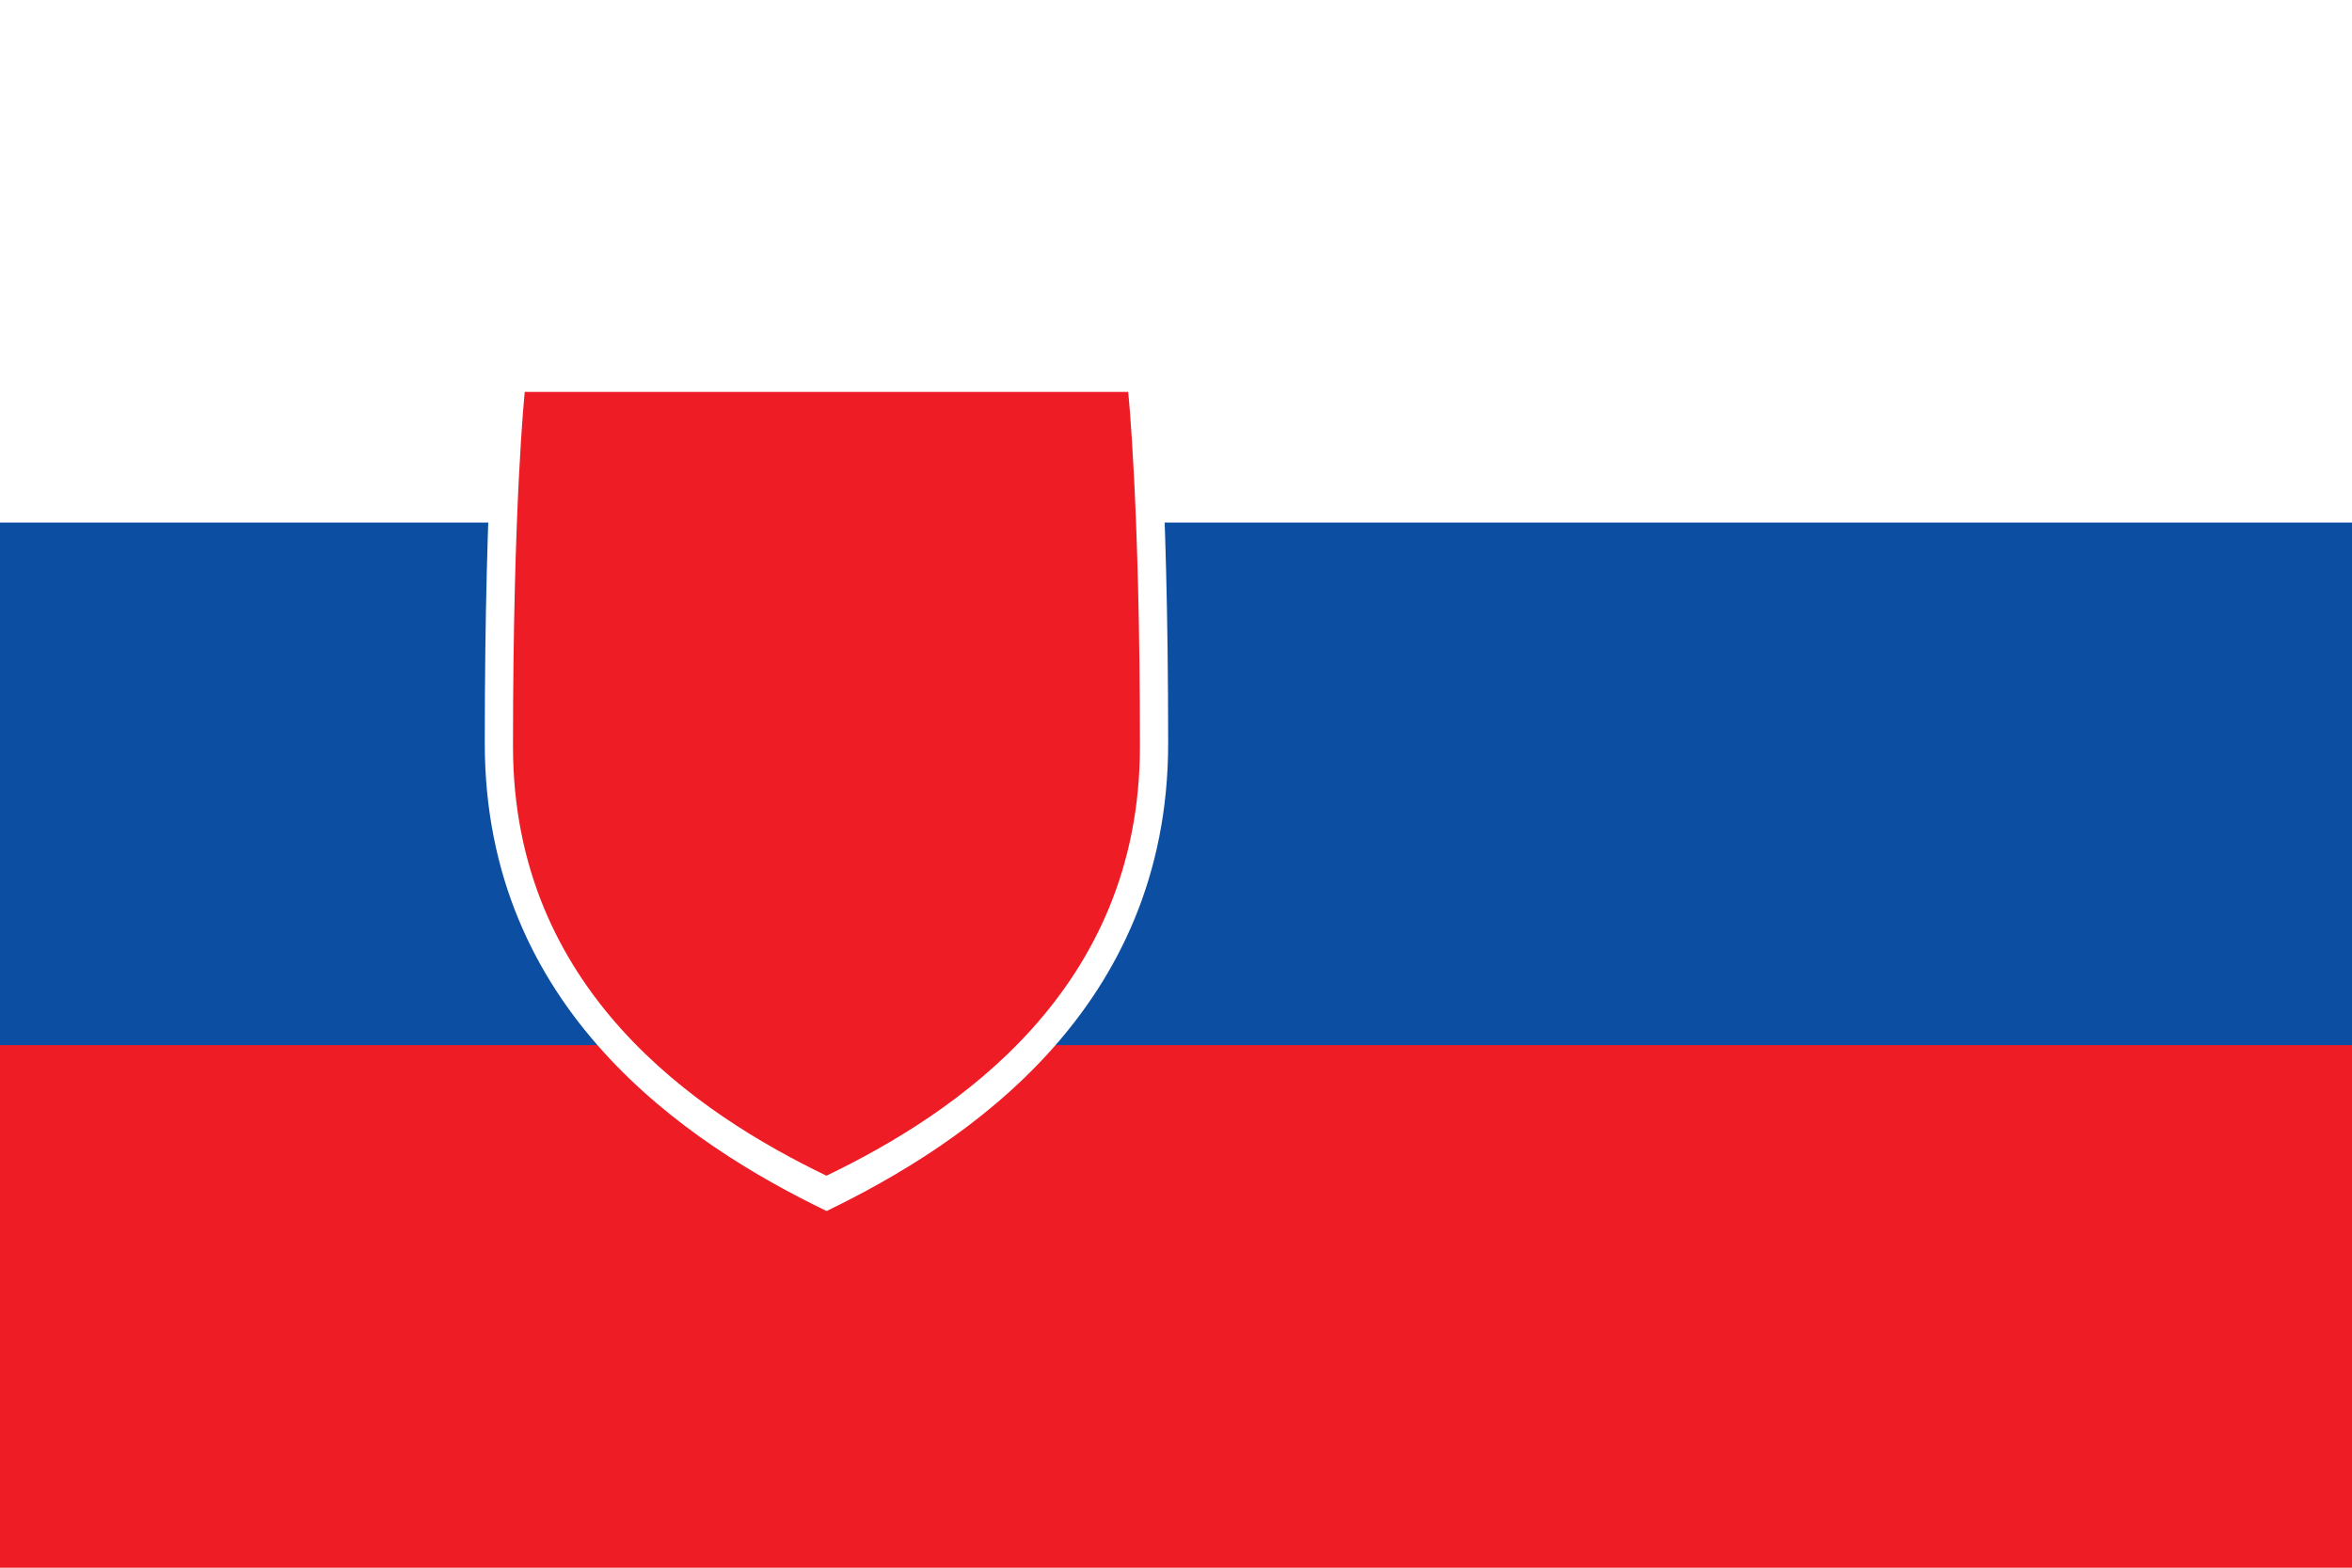
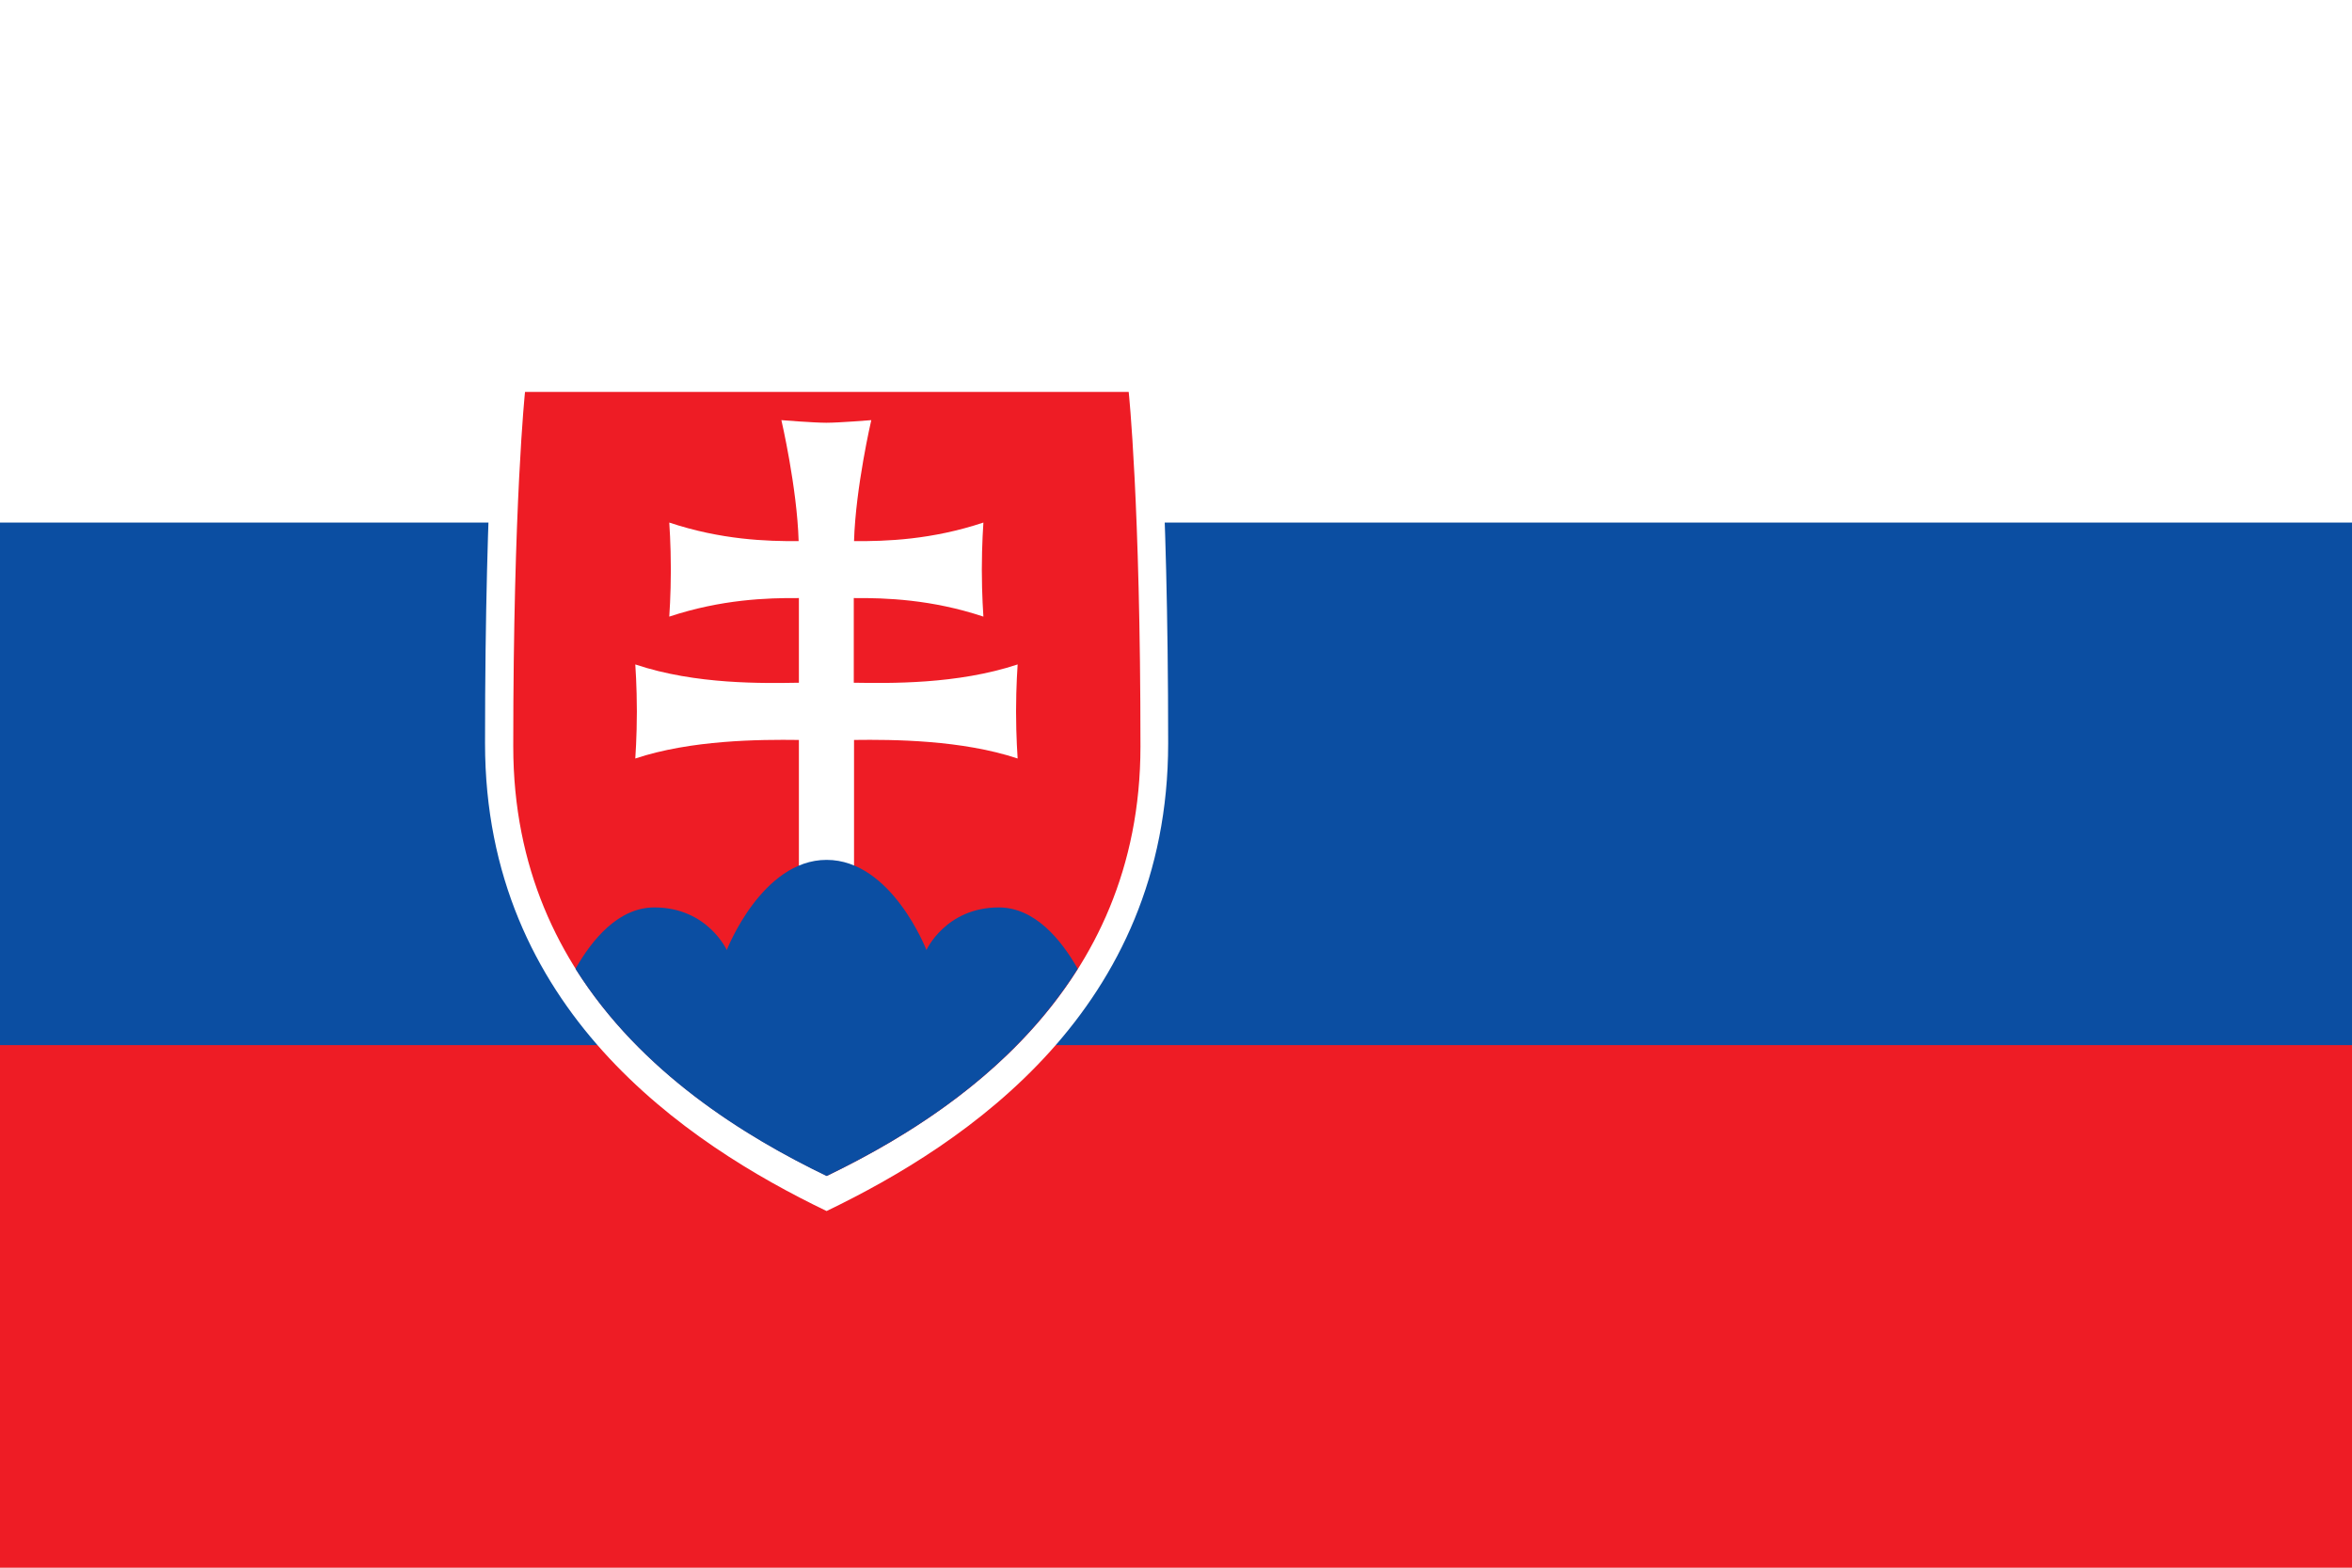
<svg xmlns="http://www.w3.org/2000/svg" width="900" height="600" viewBox="0 0 9 6">
-   <defs>
-     <clipPath id="a">
-       <path d="M294.9 263.25C210.424 303.94 89.586 384.704 89.586 544.47c0 159.764 7.64 232.422 7.64 232.422h395.359s7.64-72.658 7.64-232.422c0-159.765-120.838-240.53-205.322-281.22z" />
-     </clipPath>
-   </defs>
-   <path fill="#ee1c25" d="M0 0h9v6H0z" />
-   <path fill="#0b4ea2" d="M0 0h9v4H0z" />
-   <path fill="#fff" d="M0 0h9v2H0z" />
-   <path d="M3.163 4.635c-.538-.26-1.308-.773-1.308-1.79s.05-1.48.05-1.48H4.42s.05.463.05 1.48-.77 1.53-1.307 1.79z" fill="#fff" />
-   <path d="M3.163 4.5c-.494-.238-1.2-.71-1.2-1.643S2.008 1.5 2.008 1.5h2.309s.045.424.045 1.357c0 .934-.706 1.405-1.2 1.643z" fill="#ee1c25" />
-   <g clip-path="url(#a)" transform="matrix(0 0 0 0 1.4 6)">
-     <path d="M312.97 586.358c22.873-.37 67.5-1.266 107.24 12.032 0 0-1.05-14.22-1.05-30.786 0-16.568 1.05-30.788 1.05-30.788-36.45 12.198-81.464 12.452-107.24 12.125V460.7h-36.133v88.24c-25.775.328-70.79.074-107.24-12.124 0 0 1.05 14.22 1.05 30.788 0 16.565-1.05 30.786-1.05 30.786 39.738-13.298 84.366-12.402 107.24-12.032v55.418c-20.848.185-50.89-.81-84.86-12.178 0 0 1.05 14.22 1.05 30.788 0 16.566-1.05 30.786-1.05 30.786 33.92-11.348 63.925-12.36 84.767-12.18-1.07 35.092-11.294 79.324-11.294 79.324s21.04-1.642 29.45-1.642c8.42 0 29.455 1.642 29.455 1.642s-10.22-44.232-11.293-79.323c20.843-.18 50.848.83 84.765 12.18 0 0-1.05-14.22-1.05-30.787 0-16.568 1.05-30.788 1.05-30.788-33.967 11.367-64.01 12.363-84.858 12.178v-55.418z" fill="#fff" />
-     <path d="M291.18 210.836L116.138 366.863s22.378 72.374 66.056 72.374c34.71 0 47.378-27.987 47.378-27.987s22.788 58.995 65.33 58.995c42.544 0 65.333-58.995 65.333-58.995s12.665 27.987 47.376 27.987c43.68 0 66.057-72.374 66.057-72.374L291.18 210.836z" fill="#0b4ea2" fill-rule="evenodd" />
+   <rect width="9" height="6" fill="#ee1c25" />
+   <rect width="9" height="4" fill="#0b4ea2" />
+   <rect width="9" height="2" fill="#fff" />
+   <g>
+     <path fill="#fff" d="M3.163,4.635c-0.538-0.259-1.307-0.773-1.307-1.79,0-1.017,0.049-1.48,0.049-1.48h1.258,1.258s0.049,0.463,0.049,1.48c0,1.017-0.769,1.531-1.307,1.79z" />
+     <path fill="#ee1c25" d="M3.163,4.5c-0.493-0.238-1.199-0.709-1.199-1.643,0-0.933,0.045-1.357,0.045-1.357h1.155,1.155s0.045,0.424,0.045,1.357c0,0.933-0.706,1.405-1.199,1.643z" />
+     <path fill="#fff" d="m3.268,2.613c0.134,0.002,0.394,0.007,0.626-0.07,0,0-0.006,0.083-0.006,0.18,0,0.097,0.006,0.18,0.006,0.18-0.213-0.071-0.476-0.073-0.626-0.071v0.515h-0.211v-0.515c-0.151-0.002-0.413-0-0.626,0.071,0,0,0.006-0.083,0.006-0.18,0-0.097-0.006-0.18-0.006-0.18,0.232,0.078,0.493,0.072,0.626,0.07v-0.324c-0.122-0.001-0.297,0.005-0.496,0.071,0,0,0.006-0.083,0.006-0.18,0-0.097-0.006-0.18-0.006-0.18,0.198,0.066,0.373,0.072,0.495,0.071-0.006-0.205-0.066-0.463-0.066-0.463s0.123,0.01,0.172,0.01c0.049,0,0.172-0.01,0.172-0.01s-0.06,0.258-0.066,0.463c0.122,0.001,0.297-0.005,0.495-0.071,0,0-0.006,0.083-0.006,0.18,0,0.097,0.006,0.18,0.006,0.18-0.198-0.066-0.374-0.072-0.496-0.071v0.324z" />
+     <path fill="#0b4ea2" d="m3.163,3.291c-0.248,0-0.382,0.345-0.382,0.345s-0.074-0.163-0.277-0.163c-0.137,0-0.238,0.122-0.302,0.235,0.25,0.397,0.648,0.642,0.961,0.793,0.313-0.151,0.711-0.396,0.961-0.793-0.064-0.113-0.165-0.235-0.302-0.235-0.203,0-0.277,0.163-0.277,0.163s-0.133-0.345-0.382-0.345z" />
  </g>
</svg>
